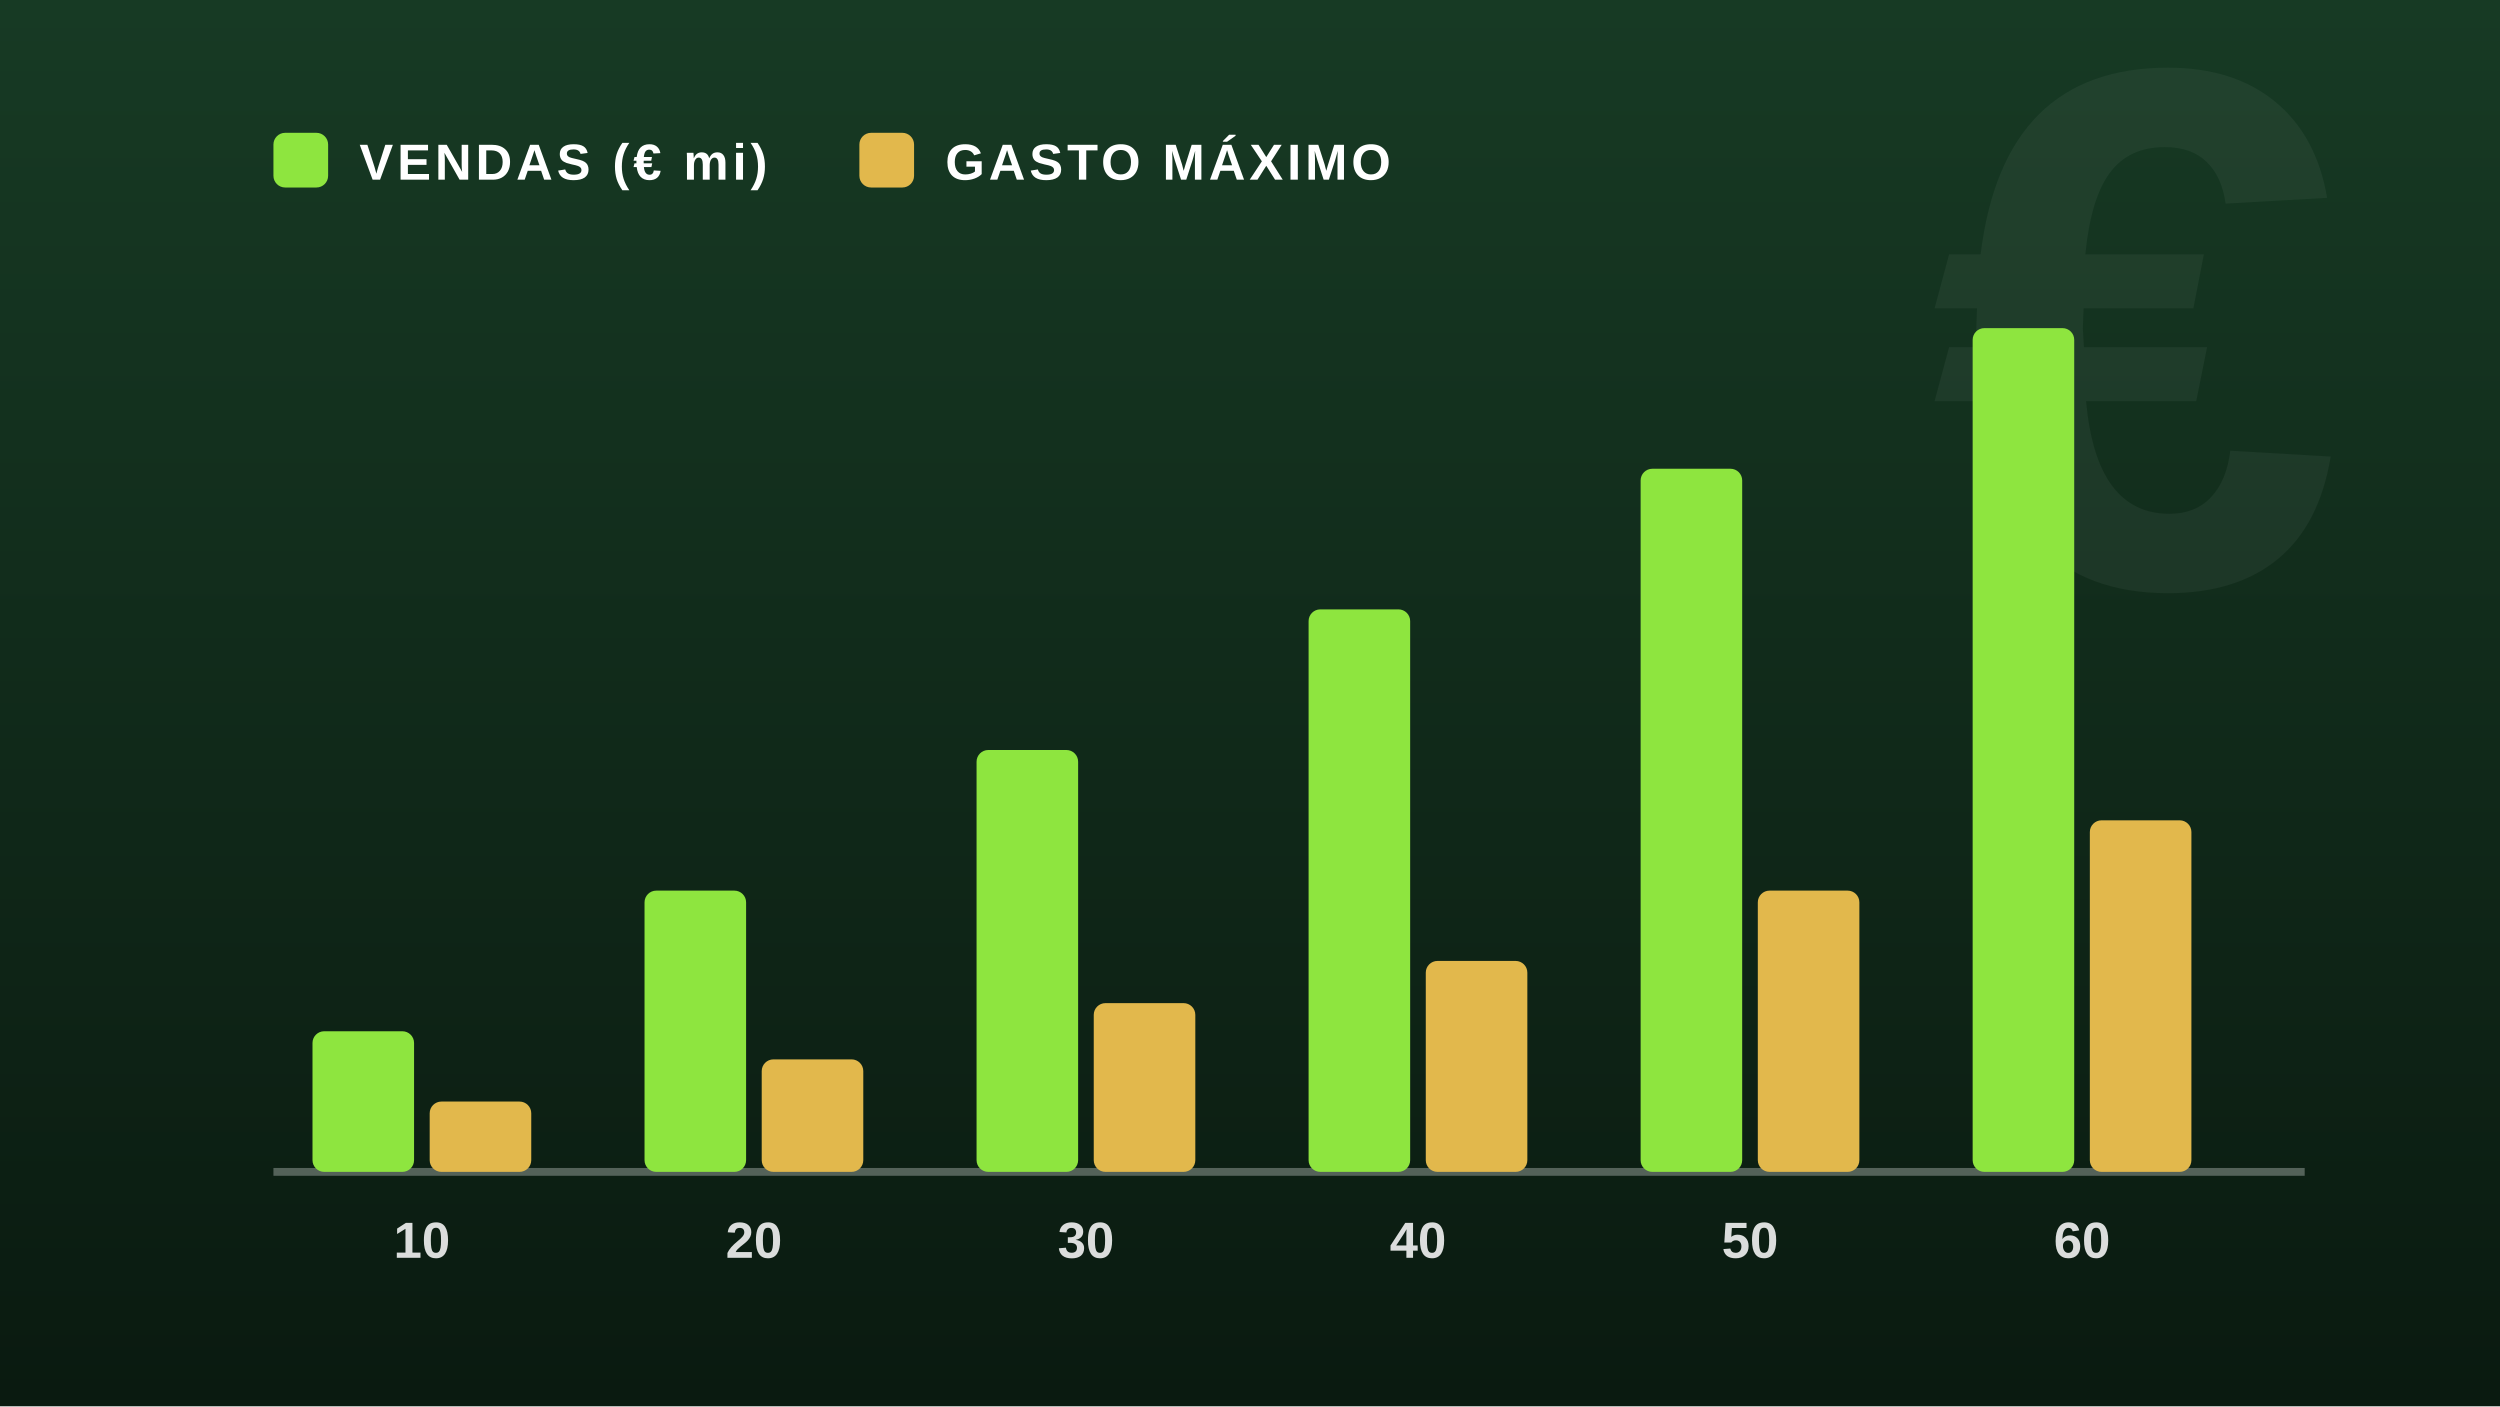
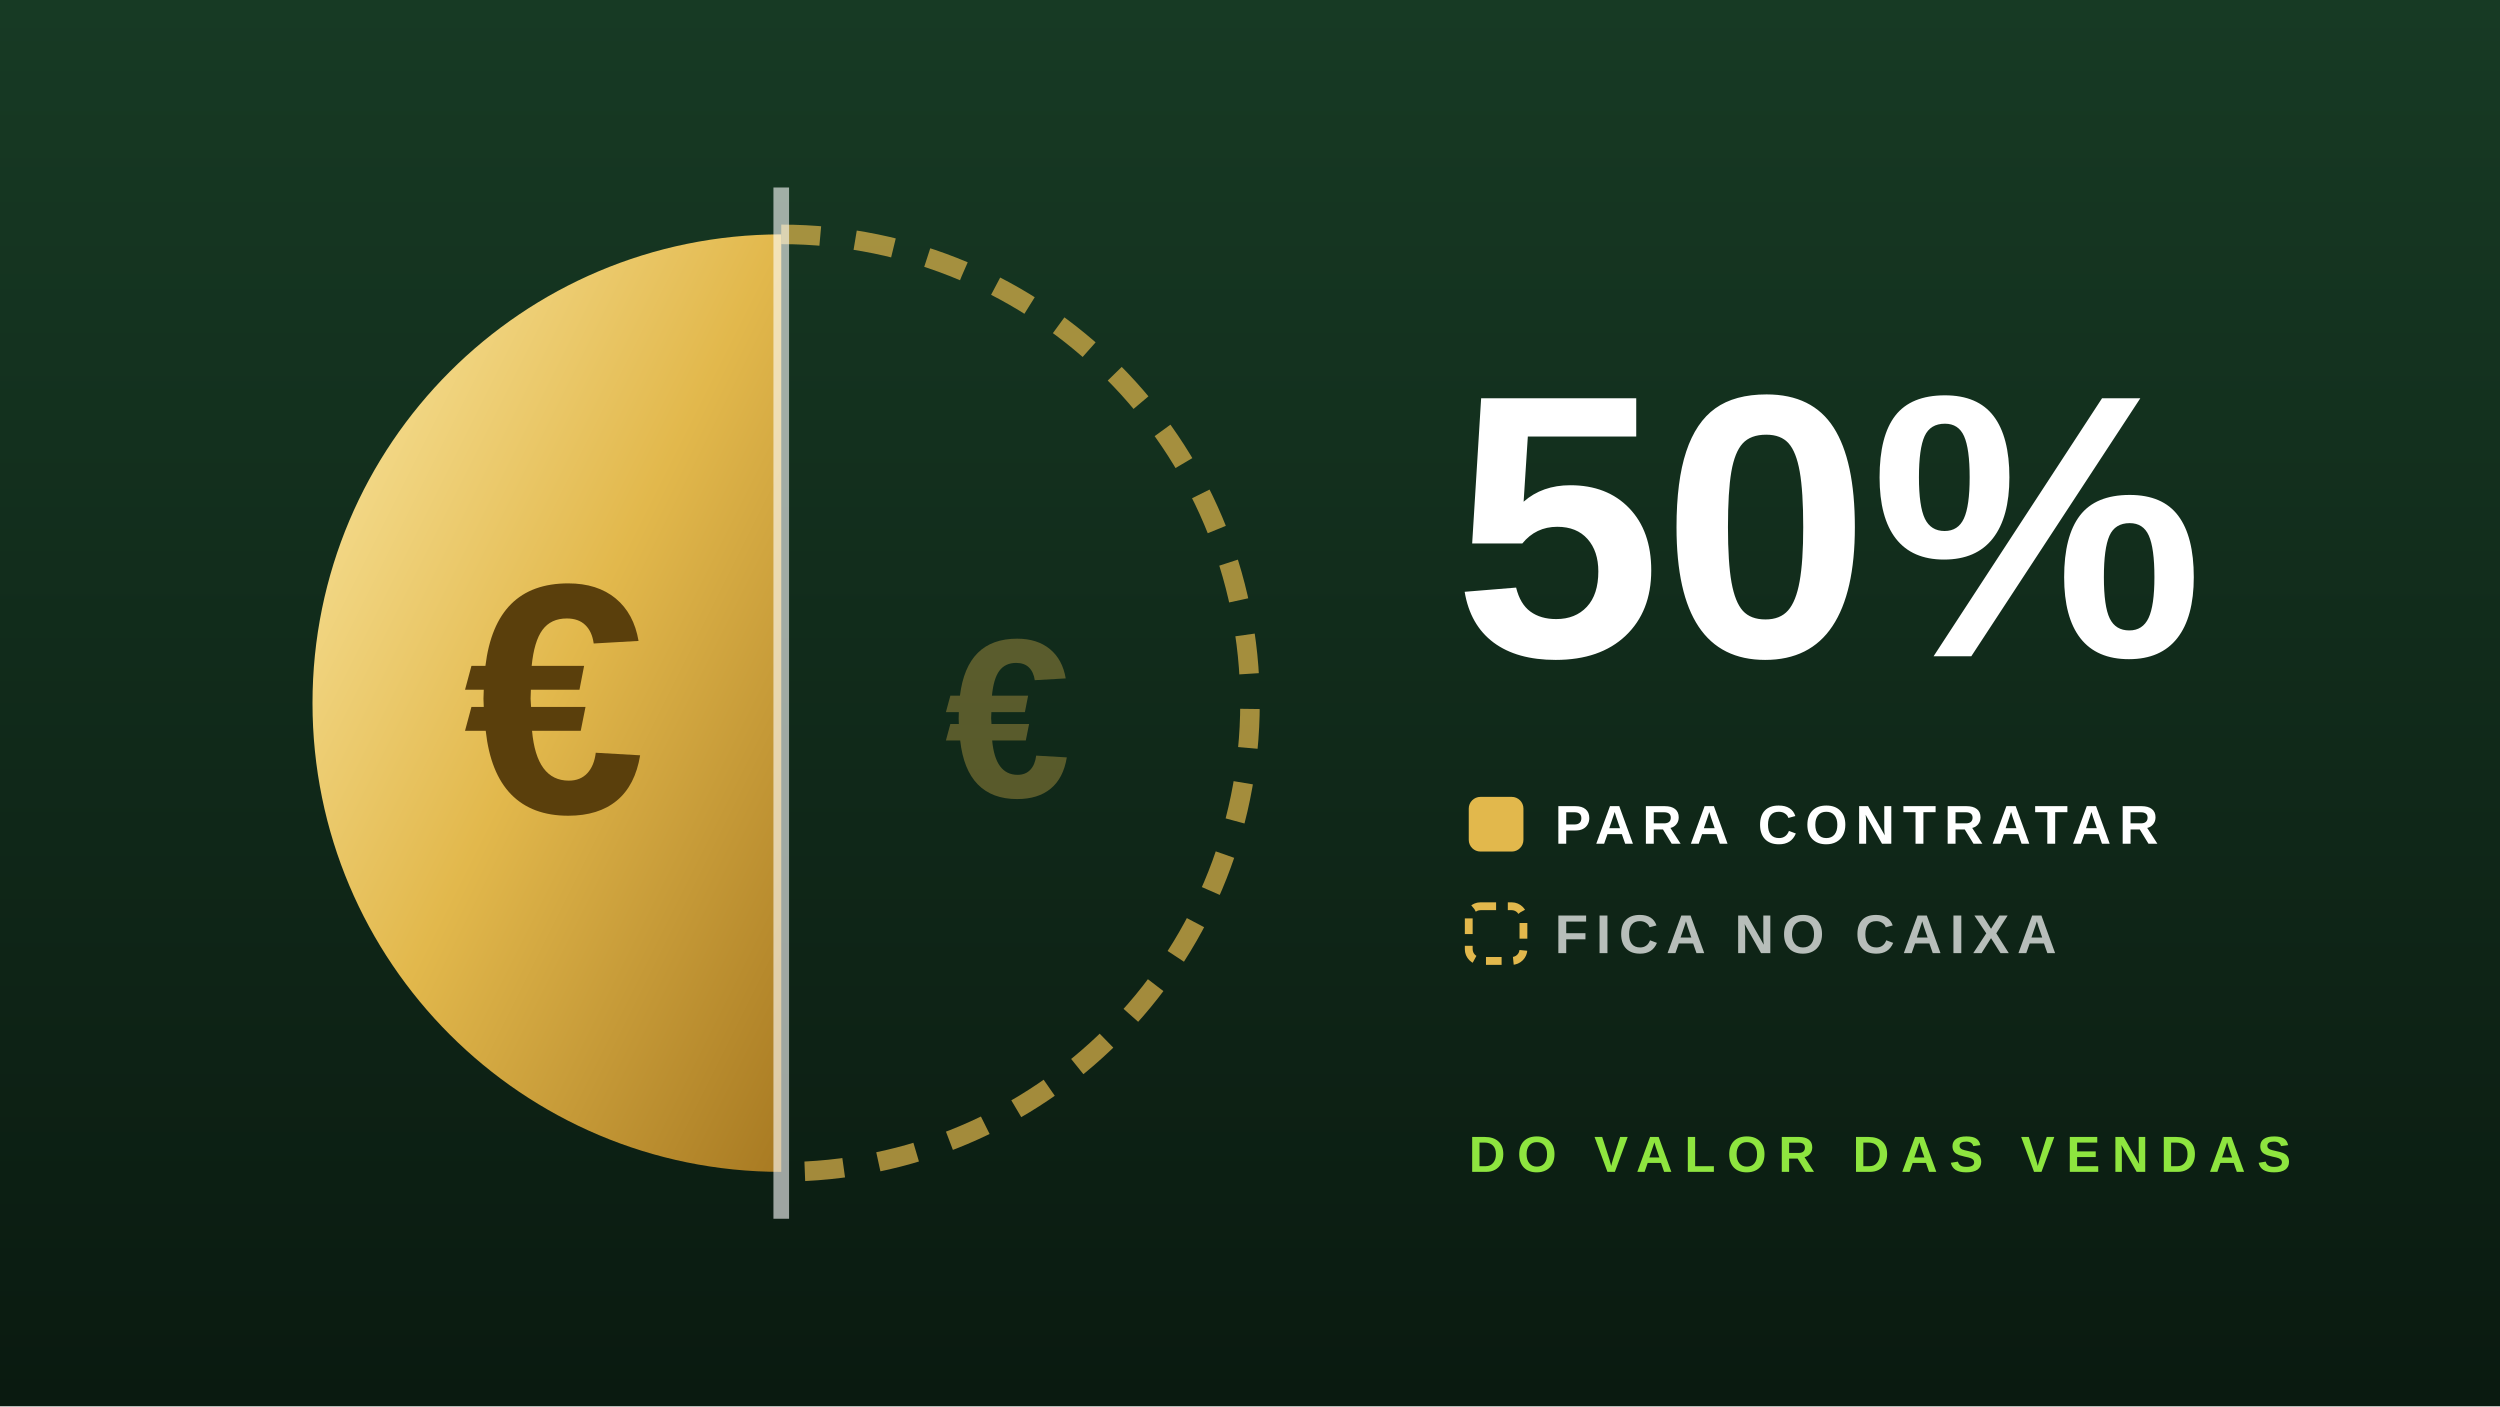
<svg xmlns="http://www.w3.org/2000/svg" viewBox="0 0 640 360">
  <defs>
    <linearGradient id="bg" x1="0" y1="0" x2="0" y2="1">
      <stop offset="0" stop-color="#173a24" />
      <stop offset="1" stop-color="#0a1a10" />
    </linearGradient>
+     <linearGradient id="ouro" x1="0" y1="0" x2="1" y2="1">
+       <stop offset="0" stop-color="#fbe9a6" />
+       <stop offset=".5" stop-color="#e2b84c" />
+       <stop offset="1" stop-color="#a87a22" />
+     </linearGradient>
  </defs>
  <rect width="640" height="360" fill="url(#bg)" />
-   <text x="600" y="150" text-anchor="end" font-family="Arial Black, Arial, sans-serif" font-weight="900" font-size="190" fill="#fff" opacity=".05">€</text>
-   <g transform="translate(70 300)">
-     <path d="M0 0h520" stroke="#fff" stroke-opacity=".3" stroke-width="2" />
-     <g fill="#8ee53f">
-       <rect x="10" y="-36" width="26" height="36" rx="3" />
-       <rect x="95" y="-72" width="26" height="72" rx="3" />
-       <rect x="180" y="-108" width="26" height="108" rx="3" />
-       <rect x="265" y="-144" width="26" height="144" rx="3" />
-       <rect x="350" y="-180" width="26" height="180" rx="3" />
-       <rect x="435" y="-216" width="26" height="216" rx="3" />
-     </g>
-     <g fill="#e2b84c">
-       <rect x="40" y="-18" width="26" height="18" rx="3" />
-       <rect x="125" y="-28.8" width="26" height="28.8" rx="3" />
-       <rect x="210" y="-43.2" width="26" height="43.2" rx="3" />
-       <rect x="295" y="-54" width="26" height="54" rx="3" />
-       <rect x="380" y="-72" width="26" height="72" rx="3" />
-       <rect x="465" y="-90" width="26" height="90" rx="3" />
-     </g>
-     <g font-family="Arial, sans-serif" font-size="13" font-weight="700" fill="#fff" text-anchor="middle" opacity=".85">
-       <text x="38" y="22">10</text>
-       <text x="123" y="22">20</text>
-       <text x="208" y="22">30</text>
-       <text x="293" y="22">40</text>
-       <text x="378" y="22">50</text>
-       <text x="463" y="22">60</text>
-     </g>
+   <g transform="translate(200 180)">
+     <path d="M0-120a120 120 0 0 0 0 240z" fill="url(#ouro)" />
+     <path d="M0-120a120 120 0 0 1 0 240" fill="none" stroke="#e2b84c" stroke-width="5" stroke-dasharray="10 9" opacity=".7" />
+     <path d="M0-132v264" stroke="#fff" stroke-width="4" stroke-opacity=".6" />
+     <text x="-58" y="28" text-anchor="middle" font-family="Arial Black, Arial, sans-serif" font-weight="900" font-size="84" fill="#5a3f0c">€</text>
+     <text x="58" y="24" text-anchor="middle" font-family="Arial Black, Arial, sans-serif" font-weight="900" font-size="58" fill="#e2b84c" opacity=".35">€</text>
  </g>
-   <g font-family="Arial, sans-serif" font-size="13" font-weight="700" letter-spacing="1">
-     <rect x="70" y="34" width="14" height="14" rx="3" fill="#8ee53f" />
-     <text x="92" y="46" fill="#fff">VENDAS (€ mi)</text>
-     <rect x="220" y="34" width="14" height="14" rx="3" fill="#e2b84c" />
-     <text x="242" y="46" fill="#fff">GASTO MÁXIMO</text>
+   <text x="372" y="168" font-family="Arial Black, Arial, sans-serif" font-weight="900" font-size="96" fill="#fff">50%</text>
+   <g font-family="Arial, sans-serif" font-weight="700" font-size="14" letter-spacing="2">
+     <rect x="376" y="204" width="14" height="14" rx="3" fill="#e2b84c" />
+     <text x="398" y="216" fill="#fff">PARA CONTRATAR</text>
+     <rect x="376" y="232" width="14" height="14" rx="3" fill="none" stroke="#e2b84c" stroke-width="2" stroke-dasharray="4 3" />
+     <text x="398" y="244" fill="#fff" opacity=".7">FICA NO CAIXA</text>
  </g>
+   <text x="376" y="300" font-family="Arial, sans-serif" font-weight="700" font-size="13" letter-spacing="3" fill="#8ee53f">DO VALOR DAS VENDAS</text>
</svg>
